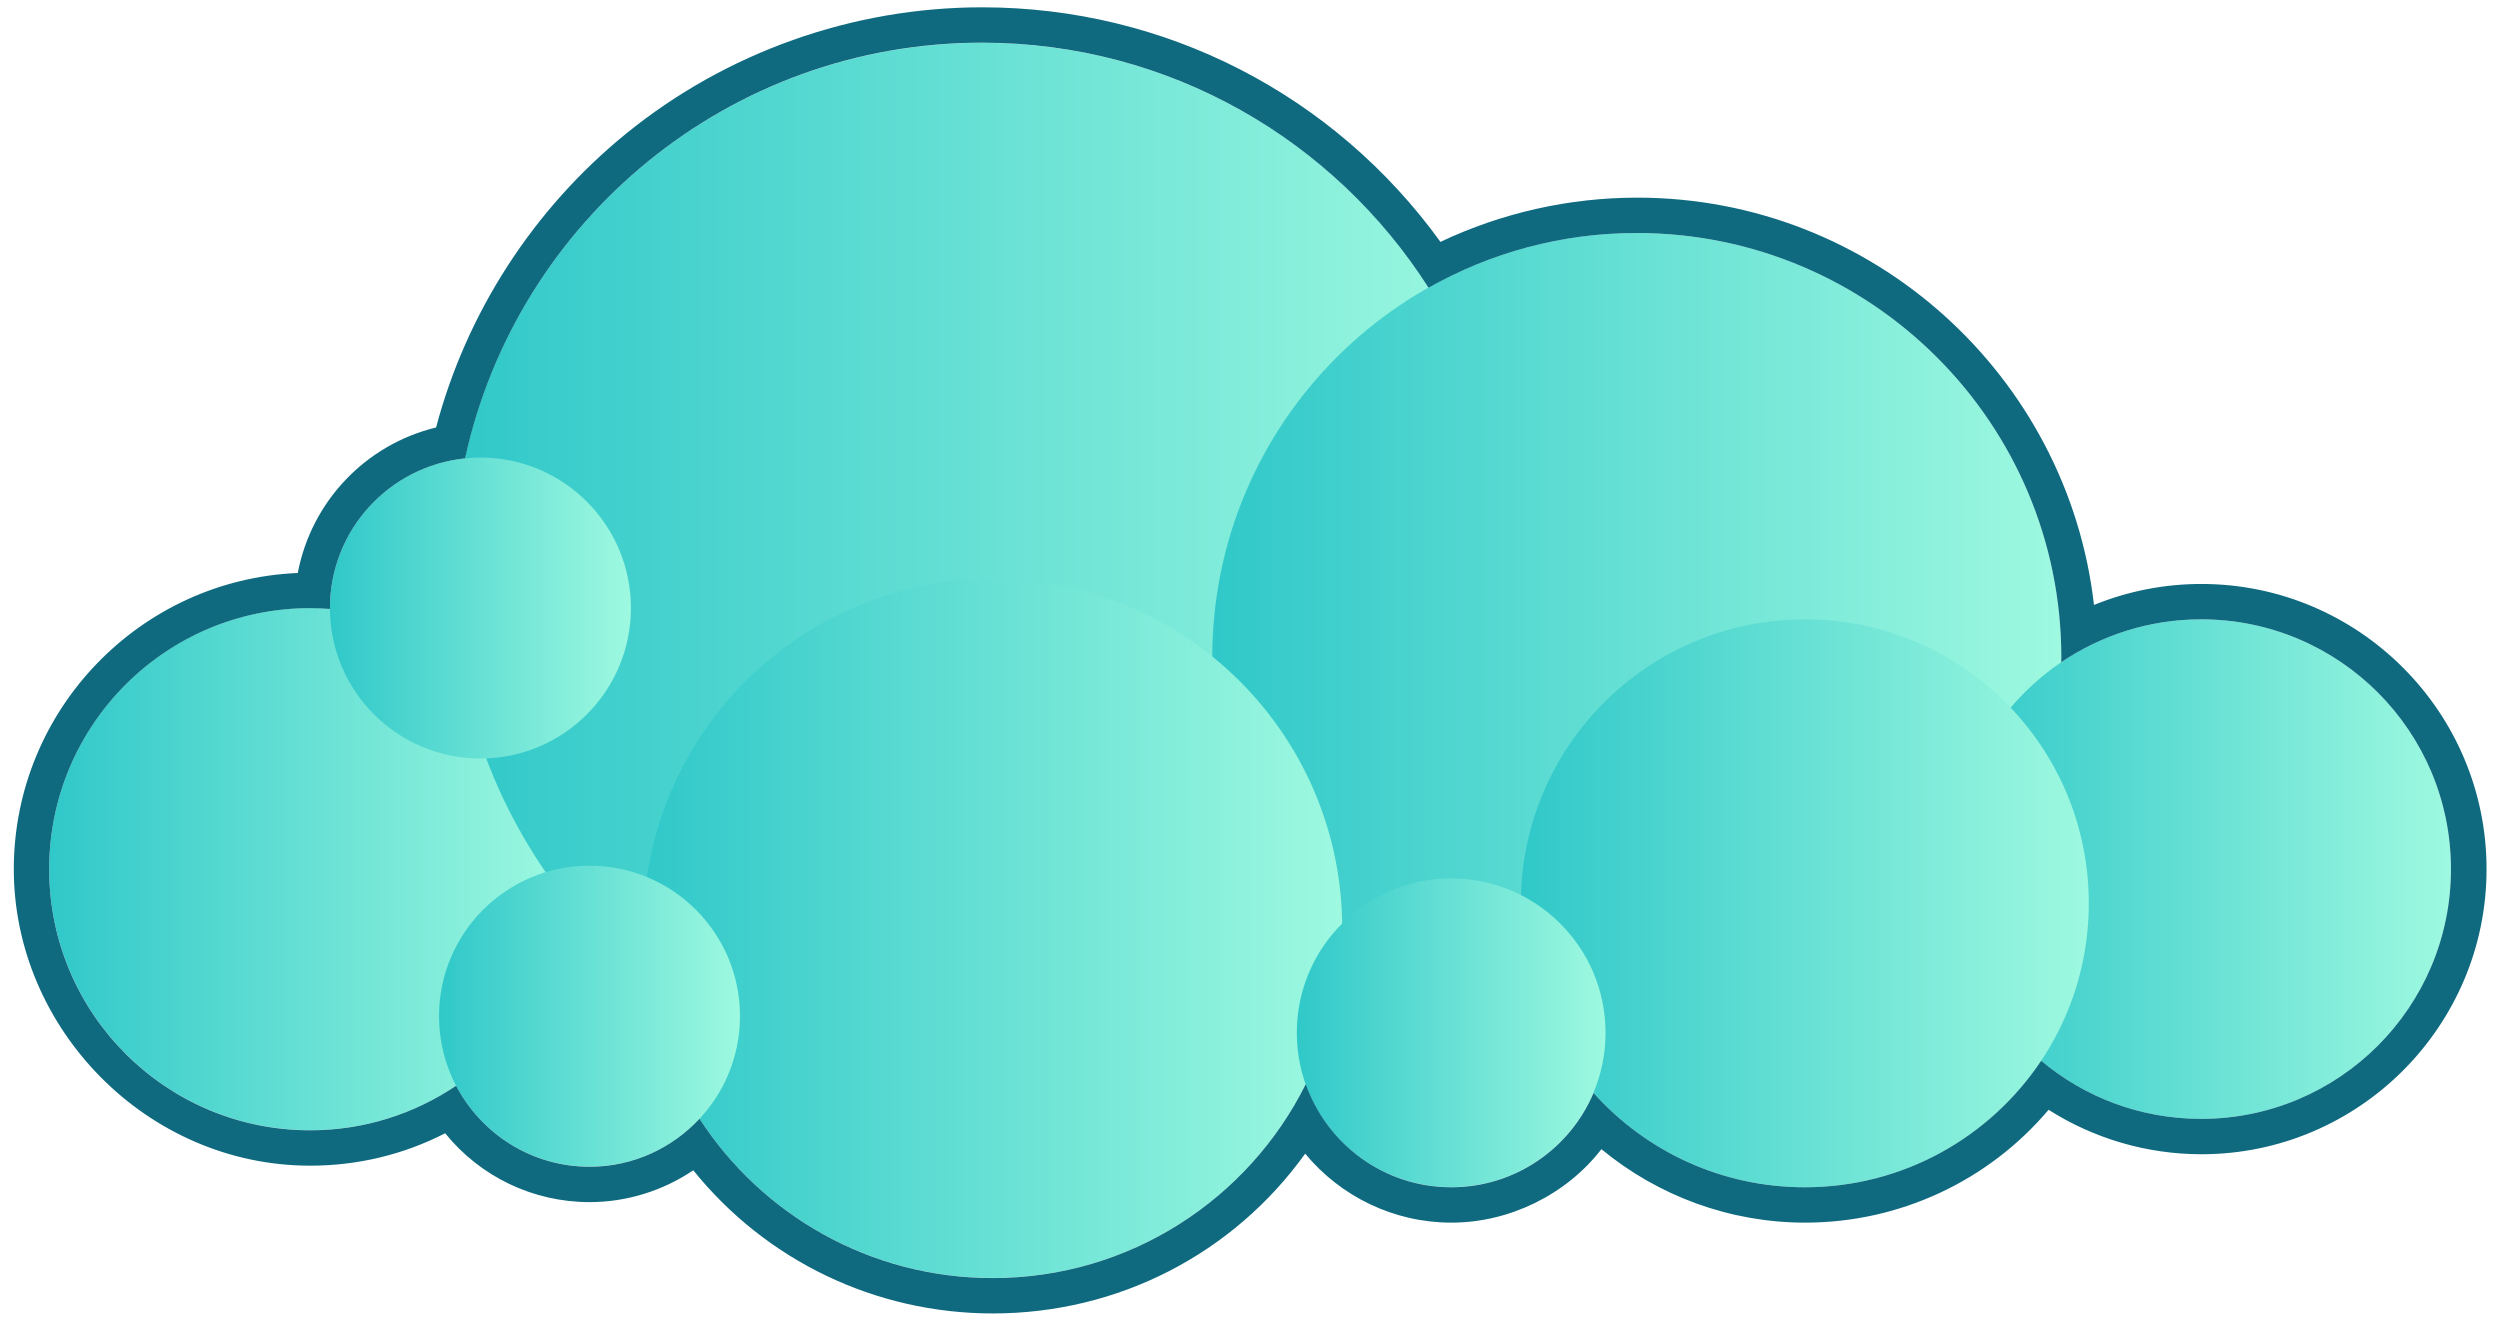
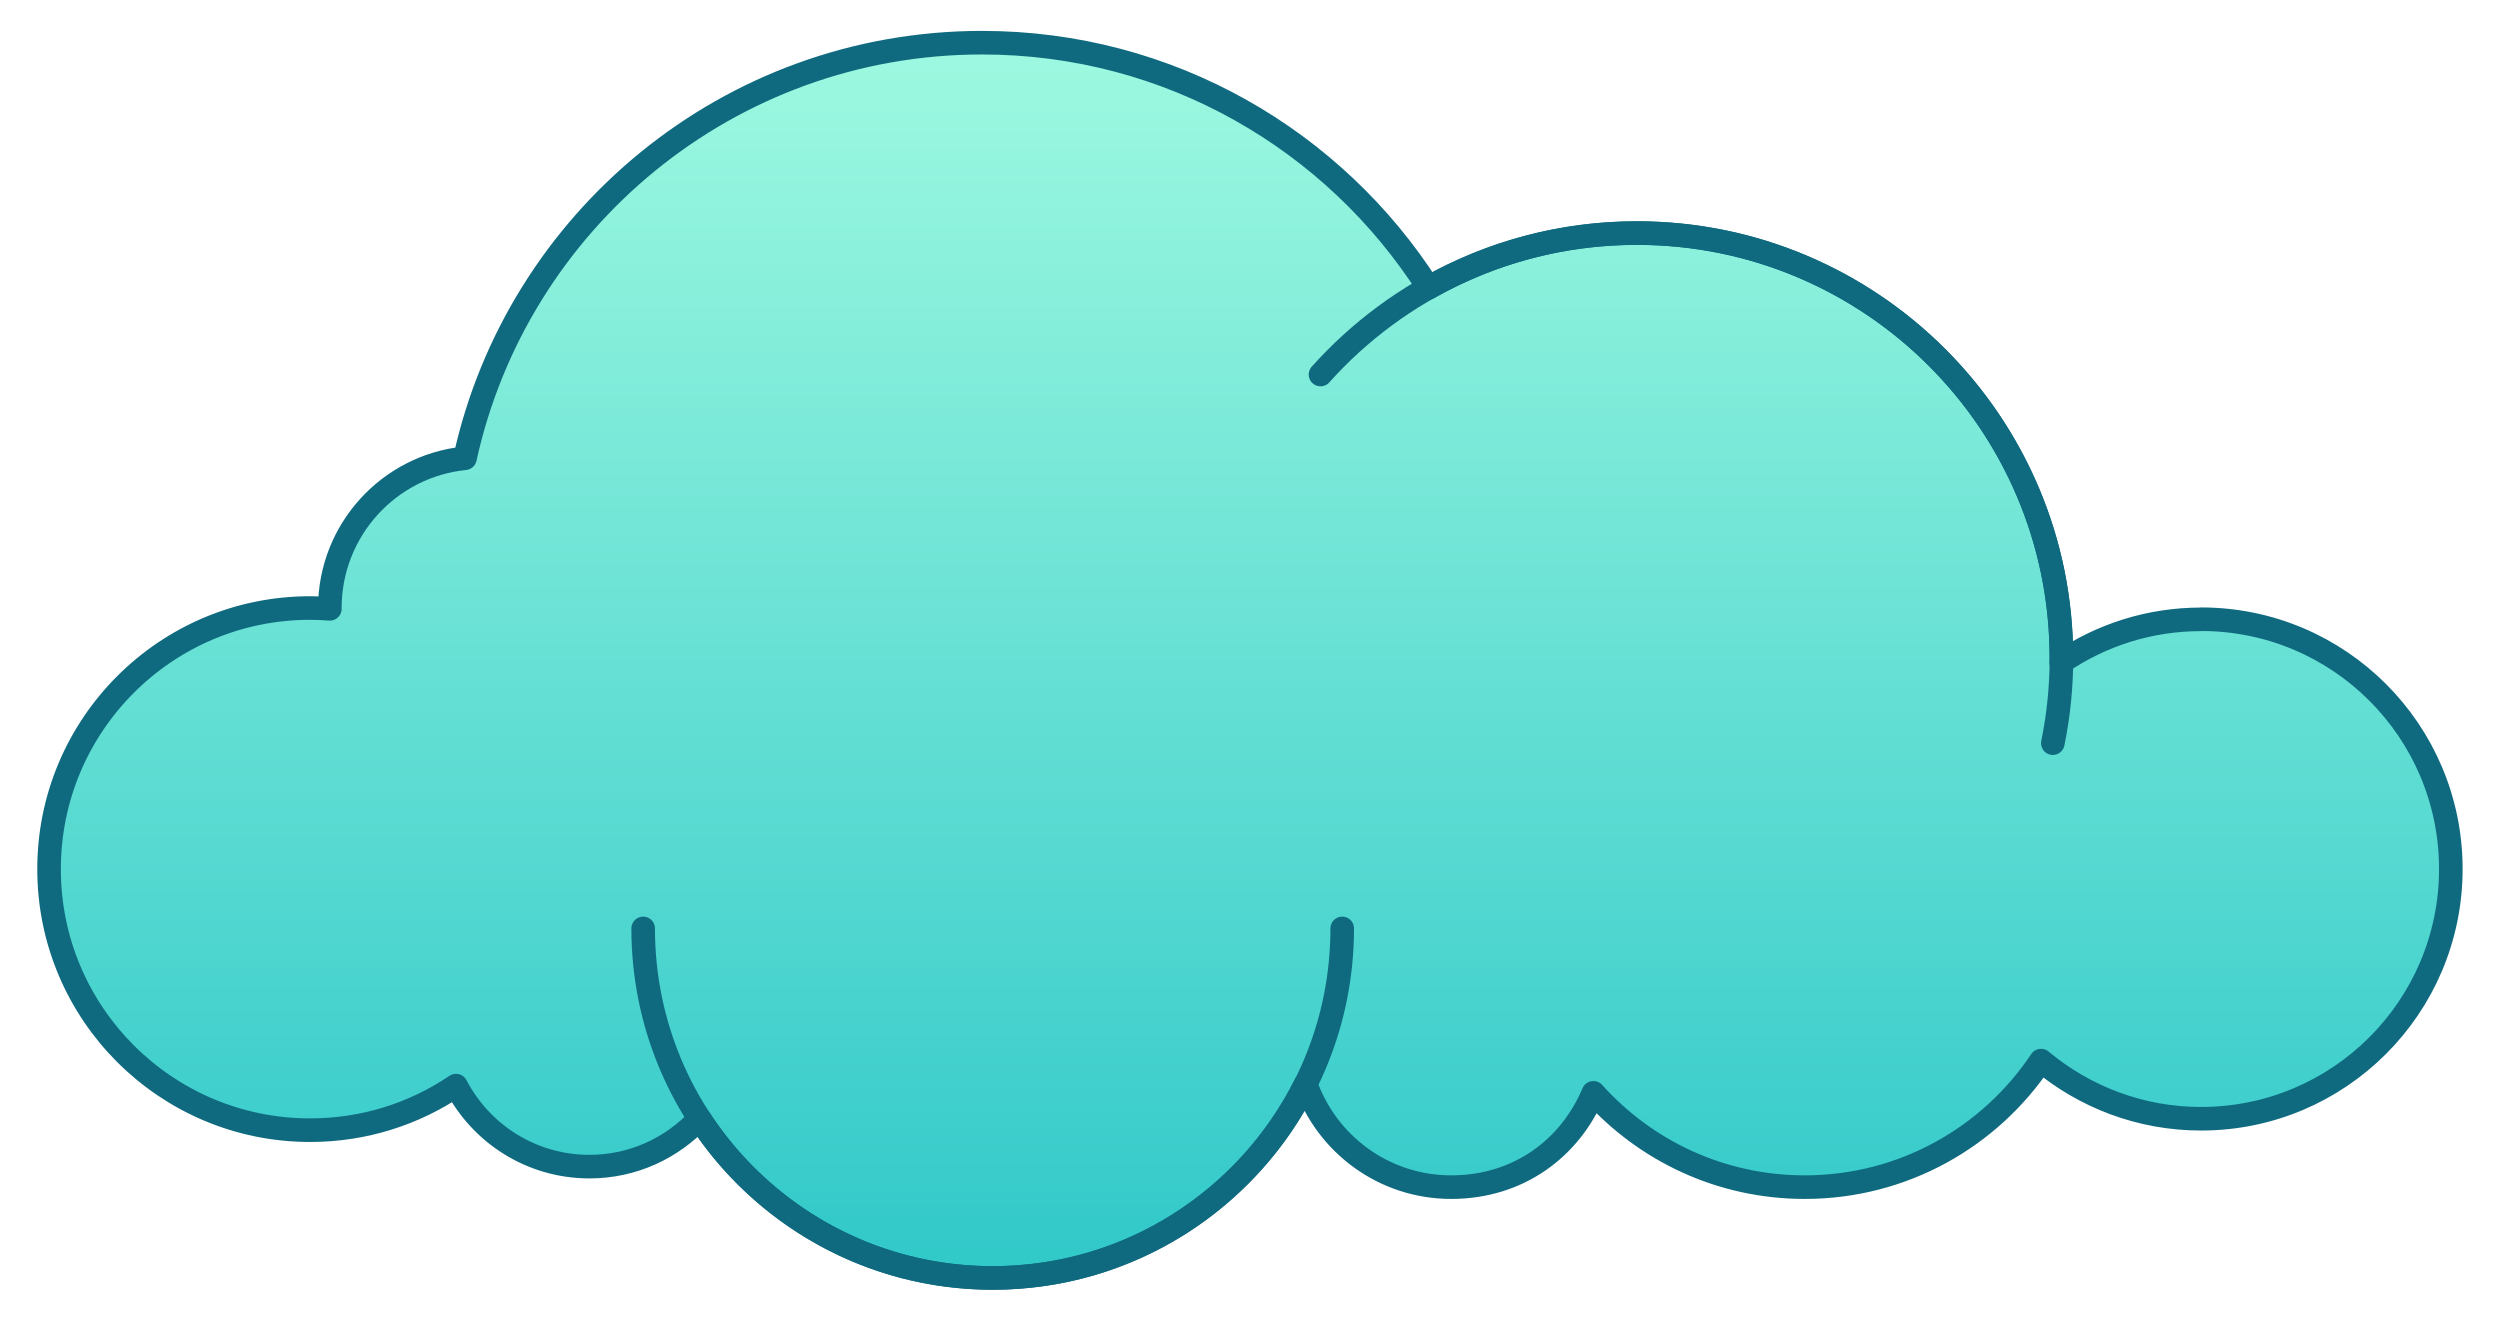
- <svg xmlns="http://www.w3.org/2000/svg" xmlns:xlink="http://www.w3.org/1999/xlink" id="Layer_1" data-name="Layer 1" width="212" height="112" viewBox="0 0 212 112">
+ <svg xmlns="http://www.w3.org/2000/svg" id="Layer_1" data-name="Layer 1" width="212" height="112" viewBox="0 0 212 112">
  <defs>
    <style>
      .cls-1 {
-         fill: url(#linear-gradient-7);
+         fill: none;
+         stroke-linecap: round;
+       }
+ 
+       .cls-1, .cls-2 {
+         stroke: #0f6a80;
+         stroke-linejoin: round;
+         stroke-width: 2px;
      }

      .cls-2 {
-         fill: url(#linear-gradient-9);
-       }
- 
-       .cls-3 {
-         fill: url(#linear-gradient-6);
-       }
- 
-       .cls-4 {
-         fill: url(#linear-gradient-8);
-       }
- 
-       .cls-5 {
-         fill: url(#linear-gradient-3);
-       }
- 
-       .cls-6 {
-         fill: url(#linear-gradient-2);
-       }
- 
-       .cls-7 {
-         fill: url(#linear-gradient-4);
-       }
- 
-       .cls-8 {
-         fill: url(#linear-gradient-5);
-       }
- 
-       .cls-9 {
-         fill: #0f6a80;
-       }
- 
-       .cls-10 {
        fill: url(#linear-gradient);
      }
- 
-       .cls-11 {
-         fill: url(#linear-gradient-10);
-       }
    </style>
-     <linearGradient id="linear-gradient" x1="26.31" y1="66.32" x2="70.58" y2="66.32" gradientTransform="matrix(1, 0, 0, 1, 0, 0)" gradientUnits="userSpaceOnUse">
+     <linearGradient id="linear-gradient" x1="106" y1="108.38" x2="106" y2="3.62" gradientTransform="matrix(1, 0, 0, 1, 0, 0)" gradientUnits="userSpaceOnUse">
      <stop offset="0" stop-color="#30c8c9" />
      <stop offset="1" stop-color="#9ef9e0" />
    </linearGradient>
-     <linearGradient id="linear-gradient-2" x1="4.17" y1="73.7" x2="48.44" y2="73.7" xlink:href="#linear-gradient" />
-     <linearGradient id="linear-gradient-3" x1="38.38" y1="48.53" x2="128.18" y2="48.53" xlink:href="#linear-gradient" />
-     <linearGradient id="linear-gradient-4" x1="102.8" y1="55.76" x2="174.8" y2="55.76" xlink:href="#linear-gradient" />
-     <linearGradient id="linear-gradient-5" x1="165.48" y1="73.7" x2="207.83" y2="73.7" xlink:href="#linear-gradient" />
-     <linearGradient id="linear-gradient-6" x1="128.97" y1="76.6" x2="177.12" y2="76.6" xlink:href="#linear-gradient" />
-     <linearGradient id="linear-gradient-7" x1="54.54" y1="78.73" x2="113.82" y2="78.73" xlink:href="#linear-gradient" />
-     <linearGradient id="linear-gradient-8" x1="27.97" y1="51.56" x2="53.5" y2="51.56" xlink:href="#linear-gradient" />
-     <linearGradient id="linear-gradient-9" x1="37.23" y1="86.17" x2="62.76" y2="86.17" xlink:href="#linear-gradient" />
-     <linearGradient id="linear-gradient-10" x1="109.97" y1="87.58" x2="136.15" y2="87.58" xlink:href="#linear-gradient" />
  </defs>
-   <circle class="cls-10" cx="48.44" cy="66.32" r="22.14" />
-   <circle class="cls-6" cx="26.31" cy="73.7" r="22.14" />
-   <circle class="cls-5" cx="83.28" cy="48.53" r="44.9" />
-   <circle class="cls-7" cx="138.8" cy="55.76" r="36" />
-   <circle class="cls-8" cx="186.66" cy="73.7" r="21.18" />
-   <circle class="cls-3" cx="153.05" cy="76.6" r="24.08" />
-   <circle class="cls-1" cx="84.18" cy="78.73" r="29.64" />
-   <circle class="cls-4" cx="40.74" cy="51.56" r="12.76" />
-   <circle class="cls-2" cx="49.99" cy="86.17" r="12.76" />
-   <circle class="cls-11" cx="123.06" cy="87.58" r="13.09" />
-   <path class="cls-9" d="M83.28,3.62c15.92,0,29.89,8.29,37.86,20.78,5.22-2.95,11.24-4.64,17.66-4.64,19.88,0,36,16.12,36,36,0,.13,0,.26-.01,.4,3.39-2.29,7.47-3.64,11.87-3.64,11.7,0,21.18,9.48,21.18,21.18s-9.48,21.18-21.18,21.18c-5.17,0-9.9-1.85-13.57-4.93-4.32,6.47-11.68,10.73-20.04,10.73-7.12,0-13.51-3.09-17.92-8-1.98,4.7-6.64,8-12.06,8-5.71,0-10.54-3.66-12.34-8.75-4.85,9.75-14.92,16.45-26.55,16.45-10.42,0-19.58-5.38-24.86-13.51-2.33,2.5-5.64,4.07-9.32,4.07-4.92,0-9.19-2.79-11.32-6.87-3.53,2.38-7.79,3.78-12.37,3.78-12.23,0-22.14-9.91-22.14-22.14s9.91-22.14,22.14-22.14c.56,0,1.12,.03,1.67,.07,0-.02,0-.05,0-.07,0-6.61,5.02-12.04,11.46-12.7C43.85,18.71,61.8,3.62,83.28,3.62m0-3c-10.98,0-21.71,3.81-30.22,10.74-7.85,6.39-13.51,15.17-16.08,24.89-6.01,1.46-10.58,6.3-11.73,12.34-13.37,.56-24.08,11.61-24.08,25.12s11.28,25.14,25.14,25.14c4.01,0,7.92-.94,11.44-2.75,2.96,3.66,7.42,5.84,12.25,5.84,3.14,0,6.21-.96,8.79-2.7,6.17,7.66,15.44,12.14,25.4,12.14,10.67,0,20.41-5.08,26.49-13.55,3,3.63,7.51,5.85,12.4,5.85s9.72-2.35,12.72-6.23c4.83,3.99,10.93,6.23,17.27,6.23,8.02,0,15.54-3.53,20.65-9.57,3.85,2.45,8.36,3.77,12.96,3.77,13.33,0,24.18-10.85,24.18-24.18s-10.85-24.18-24.18-24.18c-3.15,0-6.24,.61-9.11,1.78-2.22-19.41-18.75-34.54-38.74-34.54-5.77,0-11.48,1.29-16.68,3.75C113.11,8.01,98.79,.62,83.28,.62h0Z" />
+   <path class="cls-2" d="M186.66,52.52c-4.4,0-8.48,1.34-11.87,3.64,0-.13,.01-.26,.01-.4,0-19.88-16.12-36-36-36-6.42,0-12.44,1.69-17.66,4.64-7.97-12.49-21.95-20.78-37.86-20.78-21.48,0-39.43,15.09-43.85,35.24-6.44,.65-11.46,6.09-11.46,12.7,0,.02,0,.05,0,.07-.55-.04-1.11-.07-1.67-.07-12.23,0-22.14,9.91-22.14,22.14s9.91,22.14,22.14,22.14c4.58,0,8.84-1.39,12.37-3.78,2.13,4.08,6.39,6.87,11.32,6.87,3.68,0,6.99-1.57,9.32-4.07,5.29,8.13,14.44,13.51,24.86,13.51,11.63,0,21.69-6.7,26.55-16.45,1.79,5.09,6.63,8.75,12.34,8.75s10.08-3.3,12.06-8c4.41,4.91,10.8,8,17.92,8,8.36,0,15.72-4.26,20.04-10.73,3.68,3.07,8.41,4.93,13.57,4.93,11.7,0,21.18-9.48,21.18-21.18s-9.48-21.18-21.18-21.18Z" />
+   <path class="cls-1" d="M111.98,31.76c6.59-7.36,16.17-11.99,26.83-11.99,19.88,0,36,16.12,36,36,0,2.49-.25,4.91-.73,7.25" />
+   <path class="cls-1" d="M113.82,78.73c0,16.37-13.27,29.64-29.64,29.64s-29.64-13.27-29.64-29.64" />
</svg>
